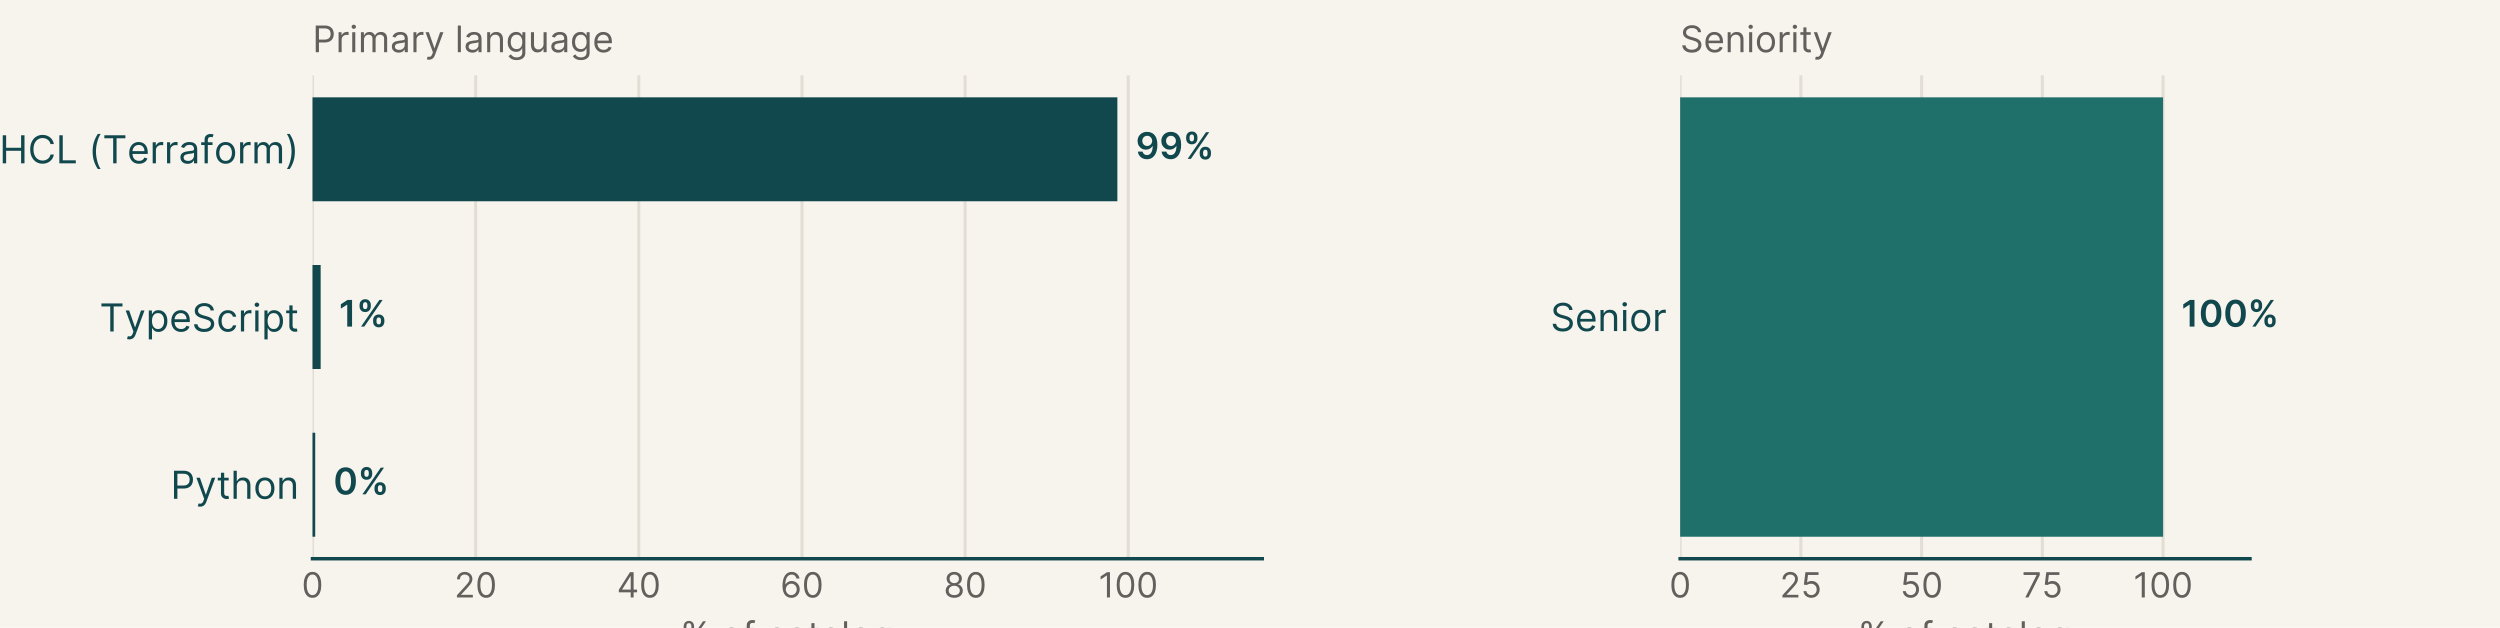
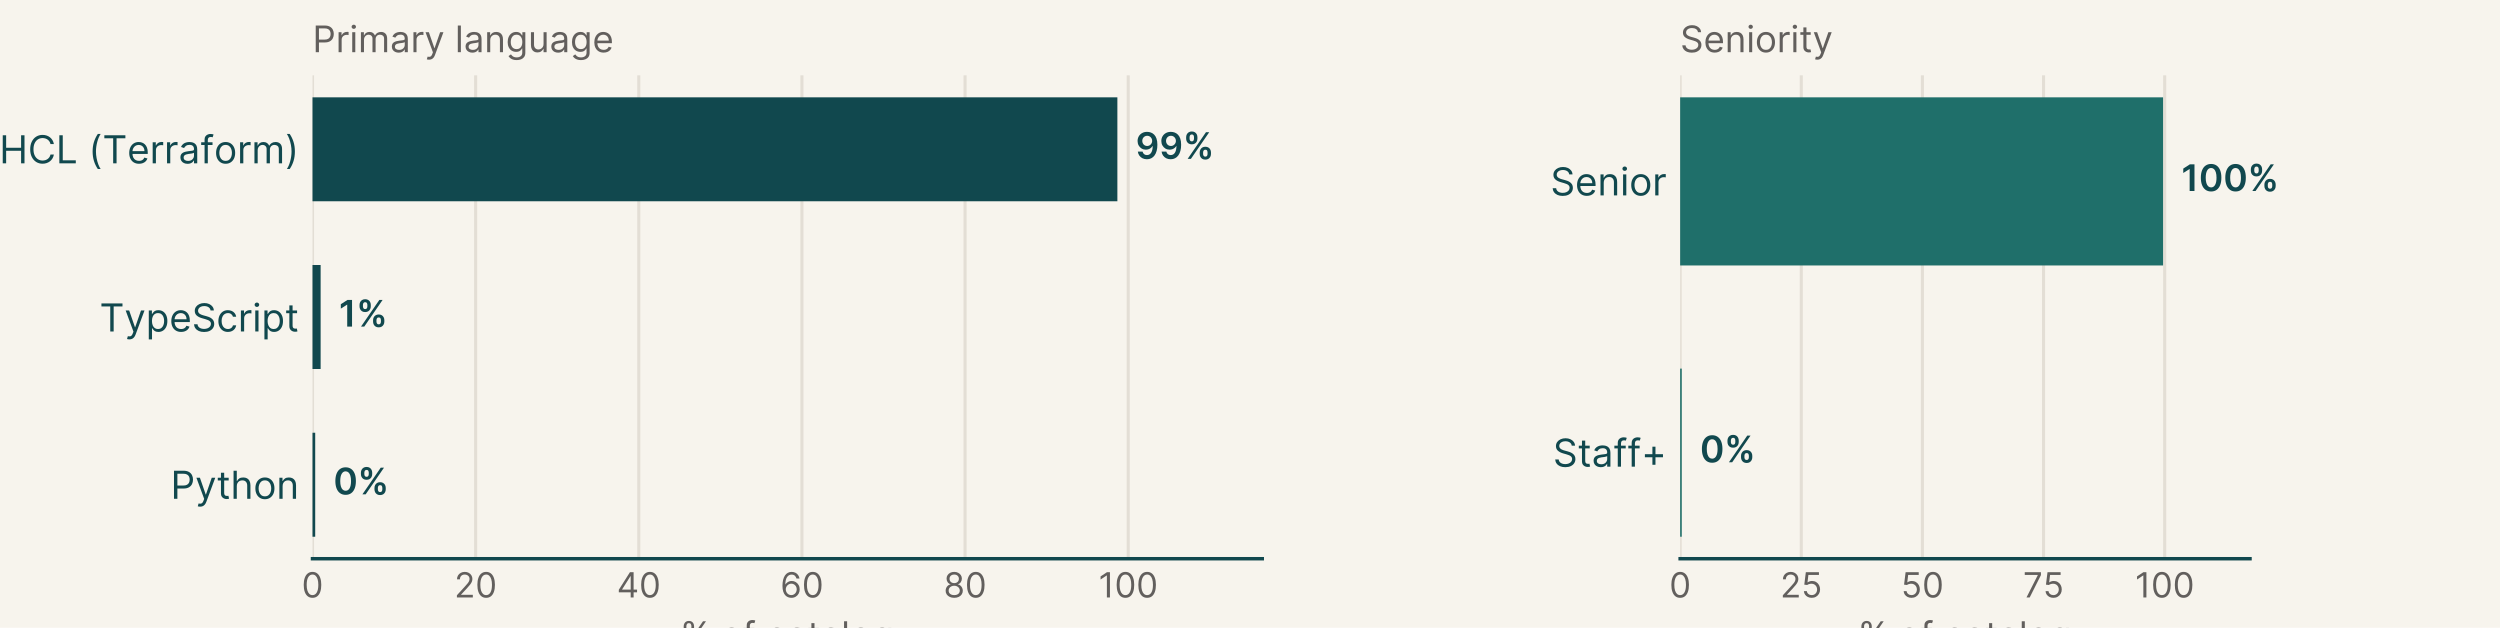
<svg xmlns="http://www.w3.org/2000/svg" xmlns:xlink="http://www.w3.org/1999/xlink" width="648pt" height="162.72pt" viewBox="0 0 648 162.72" version="1.1">
  <defs>
    <style type="text/css">*{stroke-linejoin: round; stroke-linecap: butt}</style>
  </defs>
  <g id="figure_1">
    <g id="patch_1">
      <path d="M 0 162.72  L 648 162.72  L 648 0  L 0 0  z " style="fill: #f7f4ed" />
    </g>
    <g id="axes_1">
      <g id="patch_2">
        <path d="M 81 144.821  L 327.176 144.821  L 327.176 19.526  L 81 19.526  z " style="fill: #f7f4ed" />
      </g>
      <g id="matplotlib.axis_1">
        <g id="xtick_1">
          <g id="line2d_1">
-             <path d="M 81 144.821  L 81 19.526  " clip-path="url(#p5446311229)" style="fill: none; stroke: #e3ded5; stroke-width: 0.8; stroke-linecap: square" />
+             <path d="M 81 144.821  L 81 19.526  " clip-path="url(#pbec906490f)" style="fill: none; stroke: #e3ded5; stroke-width: 0.8; stroke-linecap: square" />
          </g>
          <g id="line2d_2" />
          <g id="text_1">
            <g style="fill: #625f5d" transform="translate(78.1875 154.8669) scale(0.09 -0.09)">
              <defs>
                <path id="Inter-Regular-30" d="M 2000 -64  Q 1486 -64 1125 217  Q 764 498 573 1033  Q 382 1568 382 2327  Q 382 3082 574 3617  Q 766 4152 1128 4435  Q 1491 4718 2000 4718  Q 2509 4718 2871 4435  Q 3234 4152 3426 3617  Q 3618 3082 3618 2327  Q 3618 1568 3427 1033  Q 3236 498 2875 217  Q 2514 -64 2000 -64  z M 2000 436  Q 2509 436 2791 927  Q 3073 1418 3073 2327  Q 3073 2932 2944 3357  Q 2816 3782 2576 4004  Q 2336 4227 2000 4227  Q 1496 4227 1211 3730  Q 927 3234 927 2327  Q 927 1723 1054 1300  Q 1182 877 1421 656  Q 1661 436 2000 436  z " transform="scale(0.015625)" />
              </defs>
              <use xlink:href="#Inter-Regular-30" />
            </g>
          </g>
        </g>
        <g id="xtick_2">
          <g id="line2d_3">
-             <path d="M 123.289 144.821  L 123.289 19.526  " clip-path="url(#p5446311229)" style="fill: none; stroke: #e3ded5; stroke-width: 0.8; stroke-linecap: square" />
+             <path d="M 123.287 144.821  L 123.287 19.526  " clip-path="url(#pbec906490f)" style="fill: none; stroke: #e3ded5; stroke-width: 0.8; stroke-linecap: square" />
          </g>
          <g id="line2d_4" />
          <g id="text_2">
-             <g style="fill: #625f5d" transform="translate(117.753 154.8669) scale(0.09 -0.09)">
+             <g style="fill: #625f5d" transform="translate(117.7511 154.8669) scale(0.09 -0.09)">
              <defs>
                <path id="Inter-Regular-32" d="M 482 0  L 482 409  L 2018 2091  Q 2289 2386 2464 2605  Q 2639 2825 2724 3019  Q 2809 3214 2809 3427  Q 2809 3673 2692 3852  Q 2575 4032 2373 4129  Q 2171 4227 1918 4227  Q 1650 4227 1451 4117  Q 1252 4007 1144 3809  Q 1036 3611 1036 3345  L 500 3345  Q 500 3755 688 4064  Q 877 4373 1203 4545  Q 1530 4718 1936 4718  Q 2346 4718 2661 4545  Q 2977 4373 3156 4079  Q 3336 3786 3336 3427  Q 3336 3170 3244 2926  Q 3152 2682 2926 2383  Q 2700 2084 2300 1655  L 1255 536  L 1255 500  L 3418 500  L 3418 0  L 482 0  z " transform="scale(0.015625)" />
              </defs>
              <use xlink:href="#Inter-Regular-32" />
              <use xlink:href="#Inter-Regular-30" x="60.511" />
            </g>
          </g>
        </g>
        <g id="xtick_3">
          <g id="line2d_5">
-             <path d="M 165.577 144.821  L 165.577 19.526  " clip-path="url(#p5446311229)" style="fill: none; stroke: #e3ded5; stroke-width: 0.8; stroke-linecap: square" />
+             <path d="M 165.574 144.821  L 165.574 19.526  " clip-path="url(#pbec906490f)" style="fill: none; stroke: #e3ded5; stroke-width: 0.8; stroke-linecap: square" />
          </g>
          <g id="line2d_6" />
          <g id="text_3">
-             <g style="fill: #625f5d" transform="translate(159.8757 154.8669) scale(0.09 -0.09)">
+             <g style="fill: #625f5d" transform="translate(159.8719 154.8669) scale(0.09 -0.09)">
              <defs>
                <path id="Inter-Regular-34" d="M 373 955  L 373 1418  L 2418 4655  L 2755 4655  L 2755 3936  L 2527 3936  L 982 1491  L 982 1455  L 3736 1455  L 3736 955  L 373 955  z M 2564 0  L 2564 1095  L 2564 1311  L 2564 4655  L 3100 4655  L 3100 0  L 2564 0  z " transform="scale(0.015625)" />
              </defs>
              <use xlink:href="#Inter-Regular-34" />
              <use xlink:href="#Inter-Regular-30" x="64.205" />
            </g>
          </g>
        </g>
        <g id="xtick_4">
          <g id="line2d_7">
-             <path d="M 207.866 144.821  L 207.866 19.526  " clip-path="url(#p5446311229)" style="fill: none; stroke: #e3ded5; stroke-width: 0.8; stroke-linecap: square" />
+             <path d="M 207.86 144.821  L 207.86 19.526  " clip-path="url(#pbec906490f)" style="fill: none; stroke: #e3ded5; stroke-width: 0.8; stroke-linecap: square" />
          </g>
          <g id="line2d_8" />
          <g id="text_4">
-             <g style="fill: #625f5d" transform="translate(202.2474 154.8669) scale(0.09 -0.09)">
+             <g style="fill: #625f5d" transform="translate(202.2417 154.8669) scale(0.09 -0.09)">
              <defs>
                <path id="Inter-Regular-36" d="M 2027 -64  Q 1741 -59 1454 45  Q 1168 150 932 399  Q 696 648 552 1074  Q 409 1500 409 2145  Q 409 2764 525 3242  Q 641 3720 861 4048  Q 1082 4377 1394 4547  Q 1707 4718 2100 4718  Q 2491 4718 2796 4562  Q 3102 4407 3295 4129  Q 3489 3852 3546 3491  L 2991 3491  Q 2914 3805 2691 4011  Q 2468 4218 2100 4218  Q 1559 4218 1249 3747  Q 939 3277 936 2427  L 973 2427  Q 1100 2620 1276 2757  Q 1452 2895 1666 2970  Q 1880 3045 2118 3045  Q 2518 3045 2850 2846  Q 3182 2648 3382 2299  Q 3582 1950 3582 1500  Q 3582 1068 3389 710  Q 3196 352 2847 142  Q 2498 -68 2027 -64  z M 2027 436  Q 2314 436 2542 579  Q 2771 723 2903 964  Q 3036 1205 3036 1500  Q 3036 1789 2908 2026  Q 2780 2264 2556 2404  Q 2332 2545 2046 2545  Q 1830 2545 1643 2460  Q 1457 2375 1317 2227  Q 1177 2080 1097 1890  Q 1018 1700 1018 1491  Q 1018 1214 1149 973  Q 1280 732 1508 584  Q 1736 436 2027 436  z " transform="scale(0.015625)" />
              </defs>
              <use xlink:href="#Inter-Regular-36" />
              <use xlink:href="#Inter-Regular-30" x="62.358" />
            </g>
          </g>
        </g>
        <g id="xtick_5">
          <g id="line2d_9">
-             <path d="M 250.155 144.821  L 250.155 19.526  " clip-path="url(#p5446311229)" style="fill: none; stroke: #e3ded5; stroke-width: 0.8; stroke-linecap: square" />
+             <path d="M 250.147 144.821  L 250.147 19.526  " clip-path="url(#pbec906490f)" style="fill: none; stroke: #e3ded5; stroke-width: 0.8; stroke-linecap: square" />
          </g>
          <g id="line2d_10" />
          <g id="text_5">
-             <g style="fill: #625f5d" transform="translate(244.5677 154.8669) scale(0.09 -0.09)">
+             <g style="fill: #625f5d" transform="translate(244.5601 154.8669) scale(0.09 -0.09)">
              <defs>
                <path id="Inter-Regular-38" d="M 1973 -64  Q 1505 -64 1147 103  Q 789 270 589 564  Q 389 859 391 1236  Q 389 1532 507 1783  Q 625 2034 830 2203  Q 1036 2373 1291 2418  L 1291 2445  Q 957 2532 759 2821  Q 561 3111 564 3482  Q 561 3836 743 4115  Q 925 4395 1244 4556  Q 1564 4718 1973 4718  Q 2377 4718 2695 4556  Q 3014 4395 3197 4115  Q 3380 3836 3382 3482  Q 3380 3111 3181 2821  Q 2982 2532 2655 2445  L 2655 2418  Q 2907 2373 3109 2203  Q 3311 2034 3431 1783  Q 3552 1532 3555 1236  Q 3552 859 3351 564  Q 3150 270 2794 103  Q 2439 -64 1973 -64  z M 1973 436  Q 2289 436 2518 538  Q 2748 641 2873 827  Q 2998 1014 3000 1264  Q 2998 1527 2864 1729  Q 2730 1932 2499 2048  Q 2268 2164 1973 2164  Q 1675 2164 1442 2048  Q 1209 1932 1076 1729  Q 943 1527 946 1264  Q 943 1014 1067 827  Q 1191 641 1423 538  Q 1655 436 1973 436  z M 1973 2645  Q 2223 2645 2417 2745  Q 2611 2845 2722 3025  Q 2834 3205 2836 3445  Q 2834 3682 2725 3858  Q 2616 4034 2423 4130  Q 2230 4227 1973 4227  Q 1711 4227 1516 4130  Q 1321 4034 1214 3858  Q 1107 3682 1109 3445  Q 1107 3205 1217 3025  Q 1327 2845 1522 2745  Q 1718 2645 1973 2645  z " transform="scale(0.015625)" />
              </defs>
              <use xlink:href="#Inter-Regular-38" />
              <use xlink:href="#Inter-Regular-30" x="61.648" />
            </g>
          </g>
        </g>
        <g id="xtick_6">
          <g id="line2d_11">
-             <path d="M 292.443 144.821  L 292.443 19.526  " clip-path="url(#p5446311229)" style="fill: none; stroke: #e3ded5; stroke-width: 0.8; stroke-linecap: square" />
+             <path d="M 292.434 144.821  L 292.434 19.526  " clip-path="url(#pbec906490f)" style="fill: none; stroke: #e3ded5; stroke-width: 0.8; stroke-linecap: square" />
          </g>
          <g id="line2d_12" />
          <g id="text_6">
-             <g style="fill: #625f5d" transform="translate(284.728 154.8669) scale(0.09 -0.09)">
+             <g style="fill: #625f5d" transform="translate(284.7185 154.8669) scale(0.09 -0.09)">
              <defs>
                <path id="Inter-Regular-31" d="M 2118 4655  L 2118 0  L 1555 0  L 1555 4064  L 1527 4064  L 391 3309  L 391 3882  L 1555 4655  L 2118 4655  z " transform="scale(0.015625)" />
              </defs>
              <use xlink:href="#Inter-Regular-31" />
              <use xlink:href="#Inter-Regular-30" x="46.449" />
              <use xlink:href="#Inter-Regular-30" x="108.949" />
            </g>
          </g>
        </g>
        <g id="text_7">
          <g style="fill: #625f5d" transform="translate(176.4187 167.941) scale(0.095 -0.095)">
            <defs>
              <path id="Inter-Regular-25" d="M 2855 873  L 2855 1118  Q 2855 1373 2960 1585  Q 3066 1798 3269 1926  Q 3473 2055 3764 2055  Q 4059 2055 4259 1926  Q 4459 1798 4561 1585  Q 4664 1373 4664 1118  L 4664 873  Q 4664 618 4560 405  Q 4457 193 4256 64  Q 4055 -64 3764 -64  Q 3468 -64 3266 64  Q 3064 193 2959 405  Q 2855 618 2855 873  z M 3318 1118  L 3318 873  Q 3318 661 3418 494  Q 3518 327 3764 327  Q 4002 327 4101 494  Q 4200 661 4200 873  L 4200 1118  Q 4200 1330 4104 1497  Q 4009 1664 3764 1664  Q 3525 1664 3421 1497  Q 3318 1330 3318 1118  z M 536 3536  L 536 3782  Q 536 4036 642 4248  Q 748 4461 951 4589  Q 1155 4718 1446 4718  Q 1741 4718 1941 4589  Q 2141 4461 2243 4248  Q 2346 4036 2346 3782  L 2346 3536  Q 2346 3282 2242 3069  Q 2139 2857 1937 2728  Q 1736 2600 1446 2600  Q 1150 2600 948 2728  Q 746 2857 641 3069  Q 536 3282 536 3536  z M 1000 3782  L 1000 3536  Q 1000 3325 1100 3158  Q 1200 2991 1446 2991  Q 1684 2991 1783 3158  Q 1882 3325 1882 3536  L 1882 3782  Q 1882 3993 1786 4160  Q 1691 4327 1446 4327  Q 1207 4327 1103 4160  Q 1000 3993 1000 3782  z M 709 0  L 3909 4655  L 4427 4655  L 1227 0  L 709 0  z " transform="scale(0.015625)" />
              <path id="Inter-Regular-20" transform="scale(0.015625)" />
              <path id="Inter-Regular-6f" d="M 1909 -73  Q 1436 -73 1080 152  Q 725 377 526 781  Q 327 1186 327 1727  Q 327 2273 526 2679  Q 725 3086 1080 3311  Q 1436 3536 1909 3536  Q 2382 3536 2737 3311  Q 3093 3086 3292 2679  Q 3491 2273 3491 1727  Q 3491 1186 3292 781  Q 3093 377 2737 152  Q 2382 -73 1909 -73  z M 1909 409  Q 2268 409 2500 593  Q 2732 777 2843 1077  Q 2955 1377 2955 1727  Q 2955 2077 2843 2379  Q 2732 2682 2500 2868  Q 2268 3055 1909 3055  Q 1550 3055 1318 2868  Q 1086 2682 975 2379  Q 864 2077 864 1727  Q 864 1377 975 1077  Q 1086 777 1318 593  Q 1550 409 1909 409  z " transform="scale(0.015625)" />
              <path id="Inter-Regular-66" d="M 2046 3491  L 2046 3036  L 164 3036  L 164 3491  L 2046 3491  z M 727 0  L 727 3973  Q 727 4273 868 4473  Q 1009 4673 1234 4773  Q 1459 4873 1709 4873  Q 1907 4873 2032 4841  Q 2157 4809 2218 4782  L 2064 4318  Q 2023 4332 1951 4352  Q 1880 4373 1764 4373  Q 1498 4373 1381 4239  Q 1264 4105 1264 3845  L 1264 0  L 727 0  z " transform="scale(0.015625)" />
              <path id="Inter-Regular-63" d="M 1909 -73  Q 1418 -73 1063 159  Q 709 391 518 798  Q 327 1205 327 1727  Q 327 2259 524 2667  Q 721 3075 1074 3305  Q 1427 3536 1900 3536  Q 2268 3536 2563 3400  Q 2859 3264 3047 3018  Q 3236 2773 3282 2445  L 2746 2445  Q 2684 2684 2474 2869  Q 2264 3055 1909 3055  Q 1596 3055 1360 2892  Q 1125 2730 994 2435  Q 864 2141 864 1745  Q 864 1341 992 1041  Q 1121 741 1356 575  Q 1591 409 1909 409  Q 2118 409 2288 482  Q 2459 555 2577 691  Q 2696 827 2746 1018  L 3282 1018  Q 3236 709 3058 462  Q 2880 216 2588 71  Q 2296 -73 1909 -73  z " transform="scale(0.015625)" />
              <path id="Inter-Regular-61" d="M 1518 -82  Q 1186 -82 916 44  Q 646 170 486 410  Q 327 650 327 991  Q 327 1291 445 1478  Q 564 1666 761 1773  Q 959 1880 1199 1933  Q 1439 1986 1682 2018  Q 2000 2059 2199 2080  Q 2398 2102 2490 2154  Q 2582 2207 2582 2336  L 2582 2355  Q 2582 2691 2399 2877  Q 2216 3064 1846 3064  Q 1461 3064 1243 2895  Q 1025 2727 936 2536  L 427 2718  Q 564 3036 792 3214  Q 1021 3393 1292 3464  Q 1564 3536 1827 3536  Q 1996 3536 2215 3496  Q 2434 3457 2640 3334  Q 2846 3211 2982 2963  Q 3118 2716 3118 2300  L 3118 0  L 2582 0  L 2582 473  L 2555 473  Q 2500 359 2373 229  Q 2246 100 2034 9  Q 1823 -82 1518 -82  z M 1600 400  Q 1918 400 2137 525  Q 2357 650 2469 847  Q 2582 1045 2582 1264  L 2582 1755  Q 2548 1714 2433 1681  Q 2318 1648 2169 1624  Q 2021 1600 1881 1583  Q 1741 1566 1655 1555  Q 1446 1527 1265 1467  Q 1084 1407 974 1287  Q 864 1168 864 964  Q 864 684 1072 542  Q 1280 400 1600 400  z " transform="scale(0.015625)" />
              <path id="Inter-Regular-74" d="M 2009 3491  L 2009 3036  L 200 3036  L 200 3491  L 2009 3491  z M 727 4327  L 1264 4327  L 1264 1000  Q 1264 773 1331 660  Q 1398 548 1503 510  Q 1609 473 1727 473  Q 1816 473 1873 483  Q 1930 493 1964 500  L 2073 18  Q 2018 -2 1920 -23  Q 1823 -45 1673 -45  Q 1446 -45 1228 52  Q 1011 150 869 350  Q 727 550 727 855  L 727 4327  z " transform="scale(0.015625)" />
              <path id="Inter-Regular-6c" d="M 1027 4655  L 1027 0  L 491 0  L 491 4655  L 1027 4655  z " transform="scale(0.015625)" />
              <path id="Inter-Regular-67" d="M 1900 -1382  Q 1511 -1382 1231 -1283  Q 952 -1184 767 -1024  Q 582 -864 473 -682  L 900 -382  Q 973 -477 1084 -601  Q 1196 -725 1390 -817  Q 1584 -909 1900 -909  Q 2323 -909 2598 -704  Q 2873 -500 2873 -64  L 2873 645  L 2827 645  Q 2768 550 2660 410  Q 2552 270 2351 162  Q 2150 55 1809 55  Q 1386 55 1051 255  Q 716 455 521 836  Q 327 1218 327 1764  Q 327 2300 516 2699  Q 705 3098 1041 3317  Q 1377 3536 1818 3536  Q 2159 3536 2360 3423  Q 2561 3311 2669 3169  Q 2777 3027 2836 2936  L 2891 2936  L 2891 3491  L 3409 3491  L 3409 -100  Q 3409 -550 3205 -833  Q 3002 -1116 2660 -1249  Q 2318 -1382 1900 -1382  z M 1882 536  Q 2205 536 2427 684  Q 2650 832 2766 1109  Q 2882 1386 2882 1773  Q 2882 2150 2768 2438  Q 2655 2727 2432 2891  Q 2209 3055 1882 3055  Q 1541 3055 1315 2882  Q 1089 2709 976 2418  Q 864 2127 864 1773  Q 864 1409 978 1130  Q 1093 852 1319 694  Q 1546 536 1882 536  z " transform="scale(0.015625)" />
            </defs>
            <use xlink:href="#Inter-Regular-25" />
            <use xlink:href="#Inter-Regular-20" x="81.25" />
            <use xlink:href="#Inter-Regular-6f" x="109.375" />
            <use xlink:href="#Inter-Regular-66" x="169.034" />
            <use xlink:href="#Inter-Regular-20" x="205.114" />
            <use xlink:href="#Inter-Regular-63" x="233.239" />
            <use xlink:href="#Inter-Regular-61" x="289.063" />
            <use xlink:href="#Inter-Regular-74" x="345.455" />
            <use xlink:href="#Inter-Regular-61" x="381.818" />
            <use xlink:href="#Inter-Regular-6c" x="438.21" />
            <use xlink:href="#Inter-Regular-6f" x="461.932" />
            <use xlink:href="#Inter-Regular-67" x="521.591" />
          </g>
        </g>
      </g>
      <g id="matplotlib.axis_2">
        <g id="ytick_1">
          <g id="line2d_13" />
          <g id="text_8">
            <g style="fill: #11484e" transform="translate(-0.170313 42.33551) scale(0.1 -0.1)">
              <defs>
                <path id="Inter-Regular-48" d="M 564 0  L 564 4655  L 1127 4655  L 1127 2582  L 3609 2582  L 3609 4655  L 4173 4655  L 4173 0  L 3609 0  L 3609 2082  L 1127 2082  L 1127 0  L 564 0  z " transform="scale(0.015625)" />
                <path id="Inter-Regular-43" d="M 4309 3200  L 3746 3200  Q 3696 3443 3572 3627  Q 3448 3811 3272 3937  Q 3096 4064 2882 4127  Q 2668 4191 2436 4191  Q 2014 4191 1672 3977  Q 1330 3764 1128 3348  Q 927 2932 927 2327  Q 927 1723 1128 1307  Q 1330 891 1672 677  Q 2014 464 2436 464  Q 2668 464 2882 527  Q 3096 591 3272 717  Q 3448 843 3572 1028  Q 3696 1214 3746 1455  L 4309 1455  Q 4246 1098 4077 816  Q 3909 534 3659 337  Q 3409 141 3099 38  Q 2789 -64 2436 -64  Q 1841 -64 1377 227  Q 914 518 648 1054  Q 382 1591 382 2327  Q 382 3064 648 3600  Q 914 4136 1377 4427  Q 1841 4718 2436 4718  Q 2789 4718 3099 4616  Q 3409 4514 3659 4317  Q 3909 4120 4077 3839  Q 4246 3559 4309 3200  z " transform="scale(0.015625)" />
                <path id="Inter-Regular-4c" d="M 564 0  L 564 4655  L 1127 4655  L 1127 500  L 3291 500  L 3291 0  L 564 0  z " transform="scale(0.015625)" />
                <path id="Inter-Regular-28" d="M 682 1964  Q 682 2823 906 3544  Q 1130 4266 1546 4873  L 2018 4873  Q 1855 4648 1713 4319  Q 1571 3991 1464 3599  Q 1357 3207 1296 2788  Q 1236 2370 1236 1964  Q 1236 1423 1341 866  Q 1446 309 1623 -168  Q 1800 -645 2018 -945  L 1546 -945  Q 1130 -339 906 383  Q 682 1105 682 1964  z " transform="scale(0.015625)" />
                <path id="Inter-Regular-54" d="M 309 4155  L 309 4655  L 3800 4655  L 3800 4155  L 2336 4155  L 2336 0  L 1773 0  L 1773 4155  L 309 4155  z " transform="scale(0.015625)" />
                <path id="Inter-Regular-65" d="M 1955 -73  Q 1450 -73 1085 151  Q 721 375 524 778  Q 327 1182 327 1718  Q 327 2255 524 2665  Q 721 3075 1074 3305  Q 1427 3536 1900 3536  Q 2173 3536 2439 3445  Q 2705 3355 2923 3151  Q 3141 2948 3270 2614  Q 3400 2280 3400 1791  L 3400 1564  L 709 1564  L 709 2027  L 2855 2027  Q 2855 2323 2738 2554  Q 2621 2786 2406 2920  Q 2191 3055 1900 3055  Q 1580 3055 1347 2897  Q 1114 2739 989 2486  Q 864 2234 864 1945  L 864 1636  Q 864 1241 1001 967  Q 1139 693 1384 551  Q 1630 409 1955 409  Q 2166 409 2337 469  Q 2509 530 2634 651  Q 2759 773 2827 955  L 3346 809  Q 3264 545 3070 346  Q 2877 148 2593 37  Q 2309 -73 1955 -73  z " transform="scale(0.015625)" />
                <path id="Inter-Regular-72" d="M 491 0  L 491 3491  L 1009 3491  L 1009 2964  L 1046 2964  Q 1141 3223 1391 3384  Q 1641 3545 1955 3545  Q 2014 3545 2102 3543  Q 2191 3541 2236 3536  L 2236 2991  Q 2209 2998 2112 3012  Q 2016 3027 1909 3027  Q 1655 3027 1456 2921  Q 1257 2816 1142 2630  Q 1027 2445 1027 2209  L 1027 0  L 491 0  z " transform="scale(0.015625)" />
                <path id="Inter-Regular-6d" d="M 491 0  L 491 3491  L 1009 3491  L 1009 2945  L 1055 2945  Q 1164 3225 1407 3380  Q 1650 3536 1991 3536  Q 2336 3536 2567 3380  Q 2798 3225 2927 2945  L 2964 2945  Q 3098 3216 3366 3376  Q 3634 3536 4009 3536  Q 4477 3536 4775 3244  Q 5073 2952 5073 2336  L 5073 0  L 4536 0  L 4536 2336  Q 4536 2723 4325 2889  Q 4114 3055 3827 3055  Q 3459 3055 3257 2833  Q 3055 2611 3055 2273  L 3055 0  L 2509 0  L 2509 2391  Q 2509 2689 2316 2872  Q 2123 3055 1818 3055  Q 1609 3055 1428 2943  Q 1248 2832 1137 2635  Q 1027 2439 1027 2182  L 1027 0  L 491 0  z " transform="scale(0.015625)" />
                <path id="Inter-Regular-29" d="M 1636 1964  Q 1636 1105 1412 383  Q 1189 -339 773 -945  L 300 -945  Q 464 -720 606 -392  Q 748 -64 854 328  Q 961 720 1021 1139  Q 1082 1559 1082 1964  Q 1082 2505 977 3061  Q 873 3618 695 4095  Q 518 4573 300 4873  L 773 4873  Q 1189 4266 1412 3544  Q 1636 2823 1636 1964  z " transform="scale(0.015625)" />
              </defs>
              <use xlink:href="#Inter-Regular-48" />
              <use xlink:href="#Inter-Regular-43" x="74.006" />
              <use xlink:href="#Inter-Regular-4c" x="146.733" />
              <use xlink:href="#Inter-Regular-20" x="202.983" />
              <use xlink:href="#Inter-Regular-28" x="231.108" />
              <use xlink:href="#Inter-Regular-54" x="267.33" />
              <use xlink:href="#Inter-Regular-65" x="331.534" />
              <use xlink:href="#Inter-Regular-72" x="389.773" />
              <use xlink:href="#Inter-Regular-72" x="426.989" />
              <use xlink:href="#Inter-Regular-61" x="464.205" />
              <use xlink:href="#Inter-Regular-66" x="520.597" />
              <use xlink:href="#Inter-Regular-6f" x="556.676" />
              <use xlink:href="#Inter-Regular-72" x="616.335" />
              <use xlink:href="#Inter-Regular-6d" x="653.551" />
              <use xlink:href="#Inter-Regular-29" x="740.483" />
            </g>
          </g>
        </g>
        <g id="ytick_2">
          <g id="line2d_14" />
          <g id="text_9">
            <g style="fill: #11484e" transform="translate(25.80937 85.9236) scale(0.1 -0.1)">
              <defs>
                <path id="Inter-Regular-79" d="M 836 -1309  Q 700 -1309 593 -1287  Q 486 -1266 446 -1245  L 582 -773  Q 777 -823 927 -809  Q 1077 -795 1194 -676  Q 1311 -557 1409 -291  L 1509 -18  L 218 3491  L 800 3491  L 1764 709  L 1800 709  L 2764 3491  L 3346 3491  L 1864 -509  Q 1764 -780 1616 -958  Q 1468 -1136 1274 -1222  Q 1080 -1309 836 -1309  z " transform="scale(0.015625)" />
                <path id="Inter-Regular-70" d="M 491 -1309  L 491 3491  L 1009 3491  L 1009 2936  L 1073 2936  Q 1132 3027 1237 3169  Q 1343 3311 1542 3423  Q 1741 3536 2082 3536  Q 2523 3536 2859 3315  Q 3196 3095 3384 2690  Q 3573 2286 3573 1736  Q 3573 1182 3384 776  Q 3196 370 2861 148  Q 2527 -73 2091 -73  Q 1755 -73 1552 39  Q 1350 152 1241 296  Q 1132 441 1073 536  L 1027 536  L 1027 -1309  L 491 -1309  z M 1018 1745  Q 1018 1350 1134 1049  Q 1250 748 1473 578  Q 1696 409 2018 409  Q 2355 409 2581 587  Q 2807 766 2921 1069  Q 3036 1373 3036 1745  Q 3036 2114 2923 2410  Q 2811 2707 2585 2881  Q 2359 3055 2018 3055  Q 1691 3055 1468 2890  Q 1246 2725 1132 2430  Q 1018 2136 1018 1745  z " transform="scale(0.015625)" />
                <path id="Inter-Regular-53" d="M 3109 3491  Q 3068 3836 2777 4027  Q 2486 4218 2064 4218  Q 1755 4218 1524 4118  Q 1293 4018 1164 3843  Q 1036 3668 1036 3445  Q 1036 3259 1126 3126  Q 1216 2993 1357 2905  Q 1498 2818 1652 2762  Q 1807 2707 1936 2673  L 2409 2545  Q 2591 2498 2815 2414  Q 3039 2330 3244 2185  Q 3450 2041 3584 1816  Q 3718 1591 3718 1264  Q 3718 886 3521 581  Q 3325 277 2949 97  Q 2573 -82 2036 -82  Q 1536 -82 1171 79  Q 807 241 599 529  Q 391 818 364 1200  L 946 1200  Q 968 936 1124 764  Q 1280 593 1519 510  Q 1759 427 2036 427  Q 2359 427 2616 533  Q 2873 639 3023 828  Q 3173 1018 3173 1273  Q 3173 1505 3043 1650  Q 2914 1795 2702 1886  Q 2491 1977 2246 2045  L 1673 2209  Q 1127 2366 809 2657  Q 491 2948 491 3418  Q 491 3809 703 4101  Q 916 4393 1276 4555  Q 1636 4718 2082 4718  Q 2532 4718 2882 4558  Q 3232 4398 3437 4120  Q 3643 3843 3655 3491  L 3109 3491  z " transform="scale(0.015625)" />
                <path id="Inter-Regular-69" d="M 491 0  L 491 3491  L 1027 3491  L 1027 0  L 491 0  z M 764 4073  Q 607 4073 494 4179  Q 382 4286 382 4436  Q 382 4586 494 4693  Q 607 4800 764 4800  Q 921 4800 1033 4693  Q 1146 4586 1146 4436  Q 1146 4286 1033 4179  Q 921 4073 764 4073  z " transform="scale(0.015625)" />
              </defs>
              <use xlink:href="#Inter-Regular-54" />
              <use xlink:href="#Inter-Regular-79" x="64.205" />
              <use xlink:href="#Inter-Regular-70" x="119.886" />
              <use xlink:href="#Inter-Regular-65" x="180.824" />
              <use xlink:href="#Inter-Regular-53" x="239.063" />
              <use xlink:href="#Inter-Regular-63" x="302.841" />
              <use xlink:href="#Inter-Regular-72" x="358.665" />
              <use xlink:href="#Inter-Regular-69" x="395.881" />
              <use xlink:href="#Inter-Regular-70" x="419.602" />
              <use xlink:href="#Inter-Regular-74" x="480.54" />
            </g>
          </g>
        </g>
        <g id="ytick_3">
          <g id="line2d_15" />
          <g id="text_10">
            <g style="fill: #11484e" transform="translate(44.21719 129.2851) scale(0.1 -0.1)">
              <defs>
                <path id="Inter-Regular-50" d="M 564 0  L 564 4655  L 2136 4655  Q 2684 4655 3033 4458  Q 3382 4261 3550 3927  Q 3718 3593 3718 3182  Q 3718 2770 3551 2434  Q 3384 2098 3036 1899  Q 2689 1700 2146 1700  L 1018 1700  L 1018 2200  L 2127 2200  Q 2502 2200 2729 2329  Q 2957 2459 3060 2680  Q 3164 2902 3164 3182  Q 3164 3461 3060 3681  Q 2957 3902 2727 4028  Q 2498 4155 2118 4155  L 1127 4155  L 1127 0  L 564 0  z " transform="scale(0.015625)" />
                <path id="Inter-Regular-68" d="M 1027 2100  L 1027 0  L 491 0  L 491 4655  L 1027 4655  L 1027 2945  L 1073 2945  Q 1196 3216 1442 3376  Q 1689 3536 2100 3536  Q 2457 3536 2725 3394  Q 2993 3252 3142 2960  Q 3291 2668 3291 2218  L 3291 0  L 2755 0  L 2755 2182  Q 2755 2598 2540 2826  Q 2325 3055 1946 3055  Q 1682 3055 1474 2943  Q 1266 2832 1146 2618  Q 1027 2405 1027 2100  z " transform="scale(0.015625)" />
                <path id="Inter-Regular-6e" d="M 1027 2100  L 1027 0  L 491 0  L 491 3491  L 1009 3491  L 1009 2945  L 1055 2945  Q 1177 3211 1427 3373  Q 1677 3536 2073 3536  Q 2427 3536 2693 3392  Q 2959 3248 3107 2956  Q 3255 2664 3255 2218  L 3255 0  L 2718 0  L 2718 2182  Q 2718 2593 2504 2824  Q 2291 3055 1918 3055  Q 1661 3055 1460 2943  Q 1259 2832 1143 2618  Q 1027 2405 1027 2100  z " transform="scale(0.015625)" />
              </defs>
              <use xlink:href="#Inter-Regular-50" />
              <use xlink:href="#Inter-Regular-79" x="63.494" />
              <use xlink:href="#Inter-Regular-74" x="119.176" />
              <use xlink:href="#Inter-Regular-68" x="155.54" />
              <use xlink:href="#Inter-Regular-6f" x="214.631" />
              <use xlink:href="#Inter-Regular-6e" x="274.29" />
            </g>
          </g>
        </g>
      </g>
      <g id="patch_3">
-         <path d="M 81 25.222  L 289.624 25.222  L 289.624 52.176  L 81 52.176  z " clip-path="url(#p5446311229)" style="fill: #11484e" />
+         <path d="M 81 25.222  L 289.624 25.222  L 289.624 52.176  L 81 52.176  z " clip-path="url(#pbec906490f)" style="fill: #11484e" />
      </g>
      <g id="patch_4">
-         <path d="M 81 68.696  L 83.114 68.696  L 83.114 95.651  L 81 95.651  z " clip-path="url(#p5446311229)" style="fill: #11484e" />
+         <path d="M 81 68.696  L 83.107 68.696  L 83.107 95.651  L 81 95.651  z " clip-path="url(#pbec906490f)" style="fill: #11484e" />
      </g>
      <g id="patch_5">
-         <path d="M 81 112.171  L 81.705 112.171  L 81.705 139.126  L 81 139.126  z " clip-path="url(#p5446311229)" style="fill: #11484e" />
+         <path d="M 81 112.171  L 81.702 112.171  L 81.702 139.126  L 81 139.126  z " clip-path="url(#pbec906490f)" style="fill: #11484e" />
      </g>
      <g id="patch_6">
        <path d="M 81 144.821  L 327.176 144.821  " style="fill: none; stroke: #11484e; stroke-width: 0.9; stroke-linejoin: miter; stroke-linecap: square" />
      </g>
      <g id="text_11">
        <g style="fill: #11484e" transform="translate(289.6241 41.18215) scale(0.095 -0.095)">
          <defs>
            <path id="Inter-SemiBold-20" transform="scale(0.015625)" />
            <path id="Inter-SemiBold-39" d="M 2030 4718  Q 2364 4716 2681 4601  Q 2998 4486 3252 4228  Q 3507 3970 3657 3538  Q 3807 3107 3807 2470  Q 3809 1870 3680 1398  Q 3552 927 3313 602  Q 3075 277 2738 106  Q 2402 -64 1982 -64  Q 1541 -64 1201 109  Q 861 282 652 582  Q 443 882 396 1268  L 1225 1268  Q 1289 991 1485 828  Q 1682 666 1982 666  Q 2466 666 2727 1086  Q 2989 1507 2989 2255  L 2957 2255  Q 2846 2055 2668 1910  Q 2491 1766 2267 1688  Q 2043 1611 1793 1611  Q 1384 1611 1058 1806  Q 732 2002 542 2343  Q 352 2684 350 3123  Q 350 3577 560 3939  Q 771 4302 1148 4512  Q 1525 4723 2030 4718  z M 2032 4036  Q 1786 4036 1589 3917  Q 1393 3798 1280 3594  Q 1168 3391 1168 3141  Q 1171 2893 1281 2691  Q 1391 2489 1583 2370  Q 1775 2252 2023 2252  Q 2207 2252 2366 2322  Q 2525 2393 2644 2519  Q 2764 2645 2831 2806  Q 2898 2968 2896 3148  Q 2896 3386 2783 3588  Q 2671 3791 2476 3913  Q 2282 4036 2032 4036  z " transform="scale(0.015625)" />
            <path id="Inter-SemiBold-25" d="M 2902 873  L 2902 1118  Q 2902 1389 3017 1616  Q 3132 1843 3352 1981  Q 3573 2120 3886 2120  Q 4209 2120 4427 1982  Q 4646 1845 4758 1618  Q 4871 1391 4871 1118  L 4871 873  Q 4871 602 4757 375  Q 4643 148 4424 9  Q 4205 -130 3886 -130  Q 3568 -130 3347 9  Q 3127 148 3014 375  Q 2902 602 2902 873  z M 3496 1118  L 3496 873  Q 3496 693 3582 543  Q 3668 393 3886 393  Q 4107 393 4190 542  Q 4273 691 4273 873  L 4273 1118  Q 4273 1300 4193 1451  Q 4114 1602 3886 1602  Q 3673 1602 3584 1451  Q 3496 1300 3496 1118  z M 536 3536  L 536 3782  Q 536 4055 652 4282  Q 768 4509 988 4646  Q 1209 4784 1523 4784  Q 1843 4784 2062 4646  Q 2282 4509 2393 4282  Q 2505 4055 2505 3782  L 2505 3536  Q 2505 3264 2392 3037  Q 2280 2811 2059 2675  Q 1839 2539 1523 2539  Q 1202 2539 983 2675  Q 764 2811 650 3038  Q 536 3266 536 3536  z M 1134 3782  L 1134 3536  Q 1134 3355 1219 3206  Q 1305 3057 1523 3057  Q 1741 3057 1824 3206  Q 1907 3355 1907 3536  L 1907 3782  Q 1907 3964 1827 4115  Q 1748 4266 1523 4266  Q 1307 4266 1220 4113  Q 1134 3961 1134 3782  z M 796 0  L 3996 4655  L 4564 4655  L 1364 0  L 796 0  z " transform="scale(0.015625)" />
          </defs>
          <use xlink:href="#Inter-SemiBold-20" />
          <use xlink:href="#Inter-SemiBold-20" x="24.822" />
          <use xlink:href="#Inter-SemiBold-39" x="49.645" />
          <use xlink:href="#Inter-SemiBold-39" x="114.453" />
          <use xlink:href="#Inter-SemiBold-25" x="179.261" />
        </g>
      </g>
      <g id="text_12">
-         <g style="fill: #11484e" transform="translate(83.11443 84.65696) scale(0.095 -0.095)">
+         <g style="fill: #11484e" transform="translate(83.10731 84.65696) scale(0.095 -0.095)">
          <defs>
            <path id="Inter-SemiBold-31" d="M 2307 4655  L 2307 0  L 1464 0  L 1464 3834  L 1436 3834  L 348 3139  L 348 3911  L 1505 4655  L 2307 4655  z " transform="scale(0.015625)" />
          </defs>
          <use xlink:href="#Inter-SemiBold-20" />
          <use xlink:href="#Inter-SemiBold-20" x="24.822" />
          <use xlink:href="#Inter-SemiBold-31" x="49.645" />
          <use xlink:href="#Inter-SemiBold-25" x="97.727" />
        </g>
      </g>
      <g id="text_13">
-         <g style="fill: #11484e" transform="translate(81.70481 128.1318) scale(0.095 -0.095)">
+         <g style="fill: #11484e" transform="translate(81.70244 128.1318) scale(0.095 -0.095)">
          <defs>
            <path id="Inter-SemiBold-30" d="M 2134 -89  Q 1573 -89 1172 196  Q 771 482 556 1021  Q 341 1561 341 2323  Q 343 3084 558 3619  Q 773 4155 1174 4436  Q 1575 4718 2134 4718  Q 2693 4718 3095 4436  Q 3498 4155 3712 3618  Q 3927 3082 3927 2323  Q 3927 1559 3712 1019  Q 3498 480 3097 195  Q 2696 -89 2134 -89  z M 2134 623  Q 2571 623 2824 1053  Q 3077 1484 3077 2323  Q 3077 2877 2961 3254  Q 2846 3632 2634 3824  Q 2423 4016 2134 4016  Q 1700 4016 1448 3585  Q 1196 3155 1193 2323  Q 1191 1766 1306 1386  Q 1421 1007 1632 815  Q 1843 623 2134 623  z " transform="scale(0.015625)" />
          </defs>
          <use xlink:href="#Inter-SemiBold-20" />
          <use xlink:href="#Inter-SemiBold-20" x="24.822" />
          <use xlink:href="#Inter-SemiBold-30" x="49.645" />
          <use xlink:href="#Inter-SemiBold-25" x="116.335" />
        </g>
      </g>
      <g id="text_14">
        <g style="fill: #625f5d" transform="translate(81 13.5264) scale(0.095 -0.095)">
          <defs>
            <path id="Inter-Regular-75" d="M 2691 1427  L 2691 3491  L 3227 3491  L 3227 0  L 2691 0  L 2691 591  L 2655 591  Q 2532 325 2273 140  Q 2014 -45 1618 -45  Q 1291 -45 1036 99  Q 782 243 636 535  Q 491 827 491 1273  L 491 3491  L 1027 3491  L 1027 1309  Q 1027 927 1242 700  Q 1457 473 1791 473  Q 1991 473 2199 575  Q 2407 677 2549 888  Q 2691 1100 2691 1427  z " transform="scale(0.015625)" />
          </defs>
          <use xlink:href="#Inter-Regular-50" />
          <use xlink:href="#Inter-Regular-72" x="63.494" />
          <use xlink:href="#Inter-Regular-69" x="100.71" />
          <use xlink:href="#Inter-Regular-6d" x="124.432" />
          <use xlink:href="#Inter-Regular-61" x="211.364" />
          <use xlink:href="#Inter-Regular-72" x="267.756" />
          <use xlink:href="#Inter-Regular-79" x="304.972" />
          <use xlink:href="#Inter-Regular-20" x="360.653" />
          <use xlink:href="#Inter-Regular-6c" x="388.778" />
          <use xlink:href="#Inter-Regular-61" x="412.5" />
          <use xlink:href="#Inter-Regular-6e" x="468.892" />
          <use xlink:href="#Inter-Regular-67" x="527.415" />
          <use xlink:href="#Inter-Regular-75" x="588.352" />
          <use xlink:href="#Inter-Regular-61" x="646.449" />
          <use xlink:href="#Inter-Regular-67" x="702.841" />
          <use xlink:href="#Inter-Regular-65" x="763.779" />
        </g>
      </g>
    </g>
    <g id="axes_2">
      <g id="patch_7">
        <path d="M 435.494 144.821  L 583.2 144.821  L 583.2 19.526  L 435.494 19.526  z " style="fill: #f7f4ed" />
      </g>
      <g id="matplotlib.axis_3">
        <g id="xtick_7">
          <g id="line2d_16">
-             <path d="M 435.494 144.821  L 435.494 19.526  " clip-path="url(#pb796eef0e8)" style="fill: none; stroke: #e3ded5; stroke-width: 0.8; stroke-linecap: square" />
+             <path d="M 435.494 144.821  L 435.494 19.526  " clip-path="url(#p36a6460f04)" style="fill: none; stroke: #e3ded5; stroke-width: 0.8; stroke-linecap: square" />
          </g>
          <g id="line2d_17" />
          <g id="text_15">
            <g style="fill: #625f5d" transform="translate(432.6816 154.8669) scale(0.09 -0.09)">
              <use xlink:href="#Inter-Regular-30" />
            </g>
          </g>
        </g>
        <g id="xtick_8">
          <g id="line2d_18">
-             <path d="M 466.788 144.821  L 466.788 19.526  " clip-path="url(#pb796eef0e8)" style="fill: none; stroke: #e3ded5; stroke-width: 0.8; stroke-linecap: square" />
+             <path d="M 466.892 144.821  L 466.892 19.526  " clip-path="url(#p36a6460f04)" style="fill: none; stroke: #e3ded5; stroke-width: 0.8; stroke-linecap: square" />
          </g>
          <g id="line2d_19" />
          <g id="text_16">
-             <g style="fill: #625f5d" transform="translate(461.3287 154.8669) scale(0.09 -0.09)">
+             <g style="fill: #625f5d" transform="translate(461.433 154.8669) scale(0.09 -0.09)">
              <defs>
                <path id="Inter-Regular-35" d="M 1936 -64  Q 1536 -64 1216 95  Q 896 255 702 532  Q 509 809 491 1164  L 1036 1164  Q 1068 848 1324 642  Q 1580 436 1936 436  Q 2223 436 2447 570  Q 2671 705 2799 940  Q 2927 1175 2927 1473  Q 2927 1777 2794 2017  Q 2661 2257 2429 2395  Q 2198 2534 1900 2536  Q 1686 2539 1461 2472  Q 1236 2405 1091 2300  L 564 2364  L 846 4655  L 3264 4655  L 3264 4155  L 1318 4155  L 1155 2782  L 1182 2782  Q 1325 2895 1541 2970  Q 1757 3045 1991 3045  Q 2418 3045 2753 2842  Q 3089 2639 3281 2286  Q 3473 1934 3473 1482  Q 3473 1036 3274 687  Q 3075 339 2727 137  Q 2380 -64 1936 -64  z " transform="scale(0.015625)" />
              </defs>
              <use xlink:href="#Inter-Regular-32" />
              <use xlink:href="#Inter-Regular-35" x="60.511" />
            </g>
          </g>
        </g>
        <g id="xtick_9">
          <g id="line2d_20">
-             <path d="M 498.081 144.821  L 498.081 19.526  " clip-path="url(#pb796eef0e8)" style="fill: none; stroke: #e3ded5; stroke-width: 0.8; stroke-linecap: square" />
+             <path d="M 498.29 144.821  L 498.29 19.526  " clip-path="url(#p36a6460f04)" style="fill: none; stroke: #e3ded5; stroke-width: 0.8; stroke-linecap: square" />
          </g>
          <g id="line2d_21" />
          <g id="text_17">
-             <g style="fill: #625f5d" transform="translate(492.533 154.8669) scale(0.09 -0.09)">
+             <g style="fill: #625f5d" transform="translate(492.7416 154.8669) scale(0.09 -0.09)">
              <use xlink:href="#Inter-Regular-35" />
              <use xlink:href="#Inter-Regular-30" x="60.795" />
            </g>
          </g>
        </g>
        <g id="xtick_10">
          <g id="line2d_22">
-             <path d="M 529.375 144.821  L 529.375 19.526  " clip-path="url(#pb796eef0e8)" style="fill: none; stroke: #e3ded5; stroke-width: 0.8; stroke-linecap: square" />
+             <path d="M 529.688 144.821  L 529.688 19.526  " clip-path="url(#p36a6460f04)" style="fill: none; stroke: #e3ded5; stroke-width: 0.8; stroke-linecap: square" />
          </g>
          <g id="line2d_23" />
          <g id="text_18">
-             <g style="fill: #625f5d" transform="translate(524.0692 154.8669) scale(0.09 -0.09)">
+             <g style="fill: #625f5d" transform="translate(524.3821 154.8669) scale(0.09 -0.09)">
              <defs>
                <path id="Inter-Regular-37" d="M 627 0  L 2709 4118  L 2709 4155  L 309 4155  L 309 4655  L 3291 4655  L 3291 4127  L 1218 0  L 627 0  z " transform="scale(0.015625)" />
              </defs>
              <use xlink:href="#Inter-Regular-37" />
              <use xlink:href="#Inter-Regular-35" x="57.102" />
            </g>
          </g>
        </g>
        <g id="xtick_11">
          <g id="line2d_24">
-             <path d="M 560.669 144.821  L 560.669 19.526  " clip-path="url(#pb796eef0e8)" style="fill: none; stroke: #e3ded5; stroke-width: 0.8; stroke-linecap: square" />
+             <path d="M 561.086 144.821  L 561.086 19.526  " clip-path="url(#p36a6460f04)" style="fill: none; stroke: #e3ded5; stroke-width: 0.8; stroke-linecap: square" />
          </g>
          <g id="line2d_25" />
          <g id="text_19">
-             <g style="fill: #625f5d" transform="translate(552.9532 154.8669) scale(0.09 -0.09)">
+             <g style="fill: #625f5d" transform="translate(553.3705 154.8669) scale(0.09 -0.09)">
              <use xlink:href="#Inter-Regular-31" />
              <use xlink:href="#Inter-Regular-30" x="46.449" />
              <use xlink:href="#Inter-Regular-30" x="108.949" />
            </g>
          </g>
        </g>
        <g id="text_20">
          <g style="fill: #625f5d" transform="translate(481.6776 167.941) scale(0.095 -0.095)">
            <use xlink:href="#Inter-Regular-25" />
            <use xlink:href="#Inter-Regular-20" x="81.25" />
            <use xlink:href="#Inter-Regular-6f" x="109.375" />
            <use xlink:href="#Inter-Regular-66" x="169.034" />
            <use xlink:href="#Inter-Regular-20" x="205.114" />
            <use xlink:href="#Inter-Regular-63" x="233.239" />
            <use xlink:href="#Inter-Regular-61" x="289.063" />
            <use xlink:href="#Inter-Regular-74" x="345.455" />
            <use xlink:href="#Inter-Regular-61" x="381.818" />
            <use xlink:href="#Inter-Regular-6c" x="438.21" />
            <use xlink:href="#Inter-Regular-6f" x="461.932" />
            <use xlink:href="#Inter-Regular-67" x="521.591" />
          </g>
        </g>
      </g>
      <g id="matplotlib.axis_4">
        <g id="ytick_4">
          <g id="line2d_26" />
          <g id="text_21">
-             <g style="fill: #11484e" transform="translate(401.8801 85.81032) scale(0.1 -0.1)">
+             <g style="fill: #11484e" transform="translate(401.8801 50.65476) scale(0.1 -0.1)">
              <use xlink:href="#Inter-Regular-53" />
              <use xlink:href="#Inter-Regular-65" x="63.778" />
              <use xlink:href="#Inter-Regular-6e" x="122.017" />
              <use xlink:href="#Inter-Regular-69" x="180.54" />
              <use xlink:href="#Inter-Regular-6f" x="204.261" />
              <use xlink:href="#Inter-Regular-72" x="263.921" />
            </g>
          </g>
        </g>
+         <g id="ytick_5">
+           <g id="line2d_27" />
+           <g id="text_22">
+             <g style="fill: #11484e" transform="translate(402.5347 120.9659) scale(0.1 -0.1)">
+               <defs>
+                 <path id="Inter-Regular-2b" d="M 1855 318  L 1855 3318  L 2364 3318  L 2364 318  L 1855 318  z M 609 1564  L 609 2073  L 3609 2073  L 3609 1564  L 609 1564  z " transform="scale(0.015625)" />
+               </defs>
+               <use xlink:href="#Inter-Regular-53" />
+               <use xlink:href="#Inter-Regular-74" x="63.778" />
+               <use xlink:href="#Inter-Regular-61" x="100.142" />
+               <use xlink:href="#Inter-Regular-66" x="156.534" />
+               <use xlink:href="#Inter-Regular-66" x="192.614" />
+               <use xlink:href="#Inter-Regular-2b" x="228.693" />
+             </g>
+           </g>
+         </g>
      </g>
      <g id="patch_8">
-         <path d="M 435.494 25.222  L 560.669 25.222  L 560.669 139.126  L 435.494 139.126  z " clip-path="url(#pb796eef0e8)" style="fill: #1f6f6a" />
+         <path d="M 435.494 25.222  L 560.669 25.222  L 560.669 68.814  L 435.494 68.814  z " clip-path="url(#p36a6460f04)" style="fill: #1f6f6a" />
      </g>
      <g id="patch_9">
+         <path d="M 435.494 95.533  L 435.911 95.533  L 435.911 139.126  L 435.494 139.126  z " clip-path="url(#p36a6460f04)" style="fill: #1f6f6a" />
+       </g>
+       <g id="patch_10">
        <path d="M 435.494 144.821  L 583.2 144.821  " style="fill: none; stroke: #11484e; stroke-width: 0.9; stroke-linejoin: miter; stroke-linecap: square" />
      </g>
-       <g id="text_22">
-         <g style="fill: #11484e" transform="translate(560.6686 84.65696) scale(0.095 -0.095)">
+       <g id="text_23">
+         <g style="fill: #11484e" transform="translate(560.6686 49.5014) scale(0.095 -0.095)">
          <use xlink:href="#Inter-SemiBold-20" />
          <use xlink:href="#Inter-SemiBold-20" x="24.822" />
          <use xlink:href="#Inter-SemiBold-31" x="49.645" />
          <use xlink:href="#Inter-SemiBold-30" x="97.727" />
          <use xlink:href="#Inter-SemiBold-30" x="164.418" />
          <use xlink:href="#Inter-SemiBold-25" x="231.108" />
        </g>
      </g>
-       <g id="text_23">
+       <g id="text_24">
+         <g style="fill: #11484e" transform="translate(435.9114 119.8125) scale(0.095 -0.095)">
+           <use xlink:href="#Inter-SemiBold-20" />
+           <use xlink:href="#Inter-SemiBold-20" x="24.822" />
+           <use xlink:href="#Inter-SemiBold-30" x="49.645" />
+           <use xlink:href="#Inter-SemiBold-25" x="116.335" />
+         </g>
+       </g>
+       <g id="text_25">
        <g style="fill: #625f5d" transform="translate(435.4941 13.5264) scale(0.095 -0.095)">
          <use xlink:href="#Inter-Regular-53" />
          <use xlink:href="#Inter-Regular-65" x="63.778" />
          <use xlink:href="#Inter-Regular-6e" x="122.017" />
          <use xlink:href="#Inter-Regular-69" x="180.54" />
          <use xlink:href="#Inter-Regular-6f" x="204.261" />
          <use xlink:href="#Inter-Regular-72" x="263.921" />
          <use xlink:href="#Inter-Regular-69" x="301.136" />
          <use xlink:href="#Inter-Regular-74" x="324.858" />
          <use xlink:href="#Inter-Regular-79" x="361.222" />
        </g>
      </g>
    </g>
  </g>
  <defs>
-     <clipPath id="p5446311229">
+     <clipPath id="pbec906490f">
      <rect x="81" y="19.526" width="246.176" height="125.294" />
    </clipPath>
-     <clipPath id="pb796eef0e8">
+     <clipPath id="p36a6460f04">
      <rect x="435.494" y="19.526" width="147.706" height="125.294" />
    </clipPath>
  </defs>
</svg>
